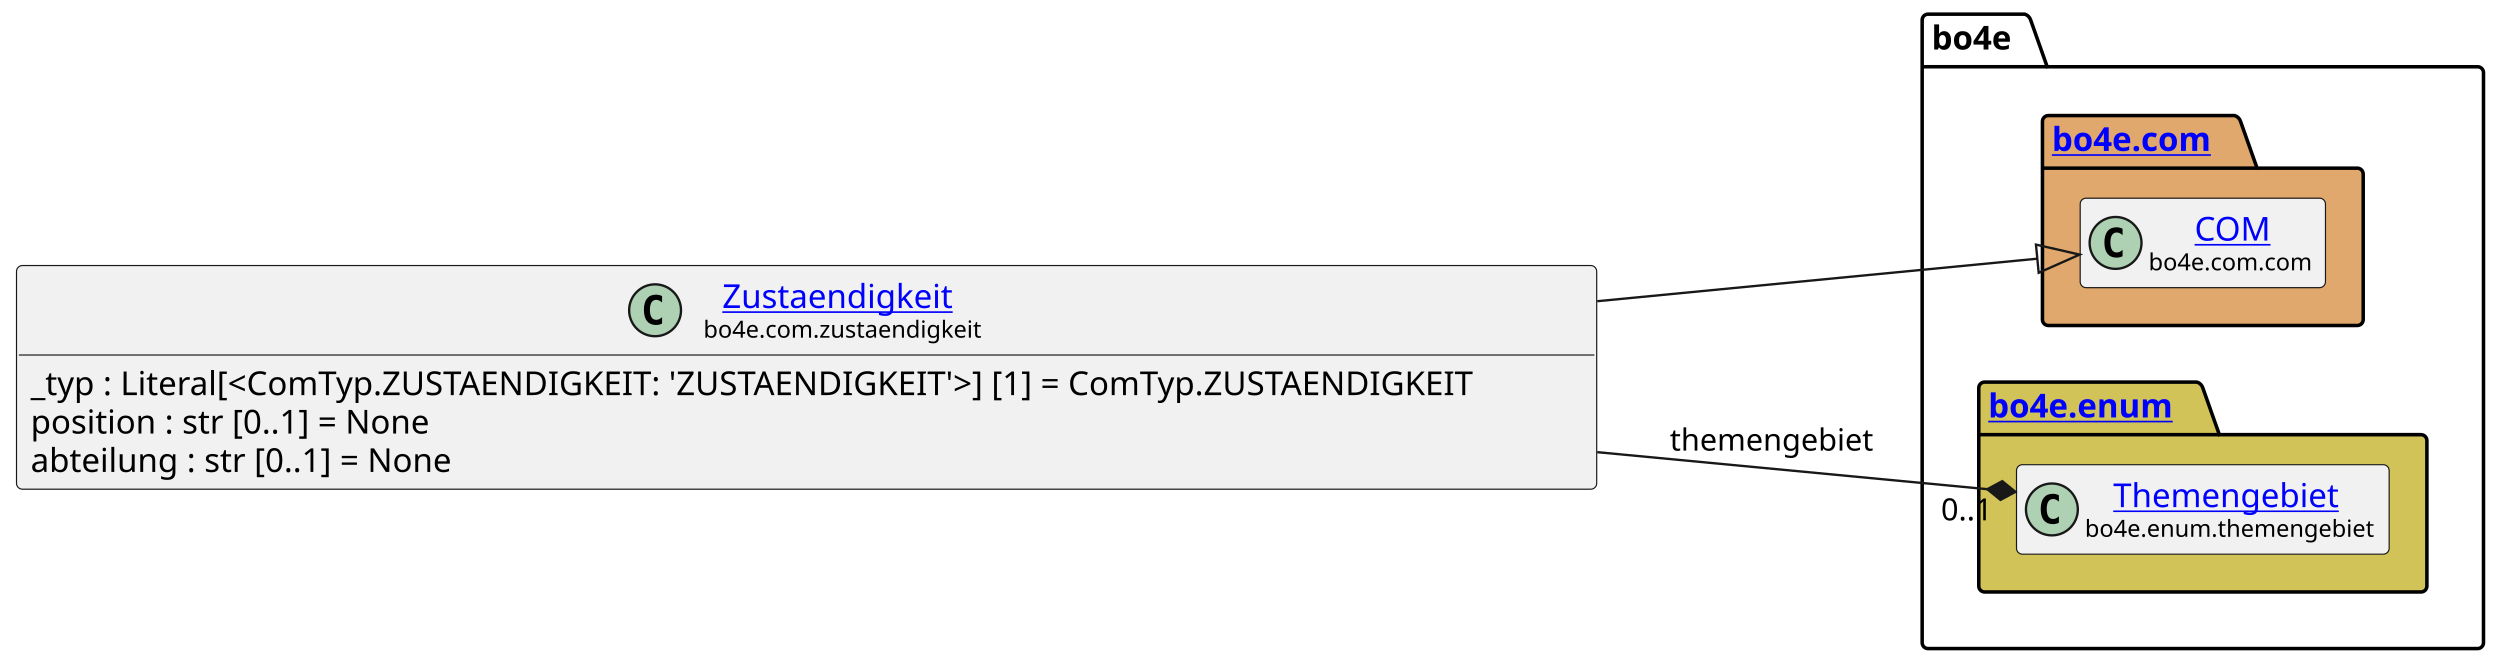
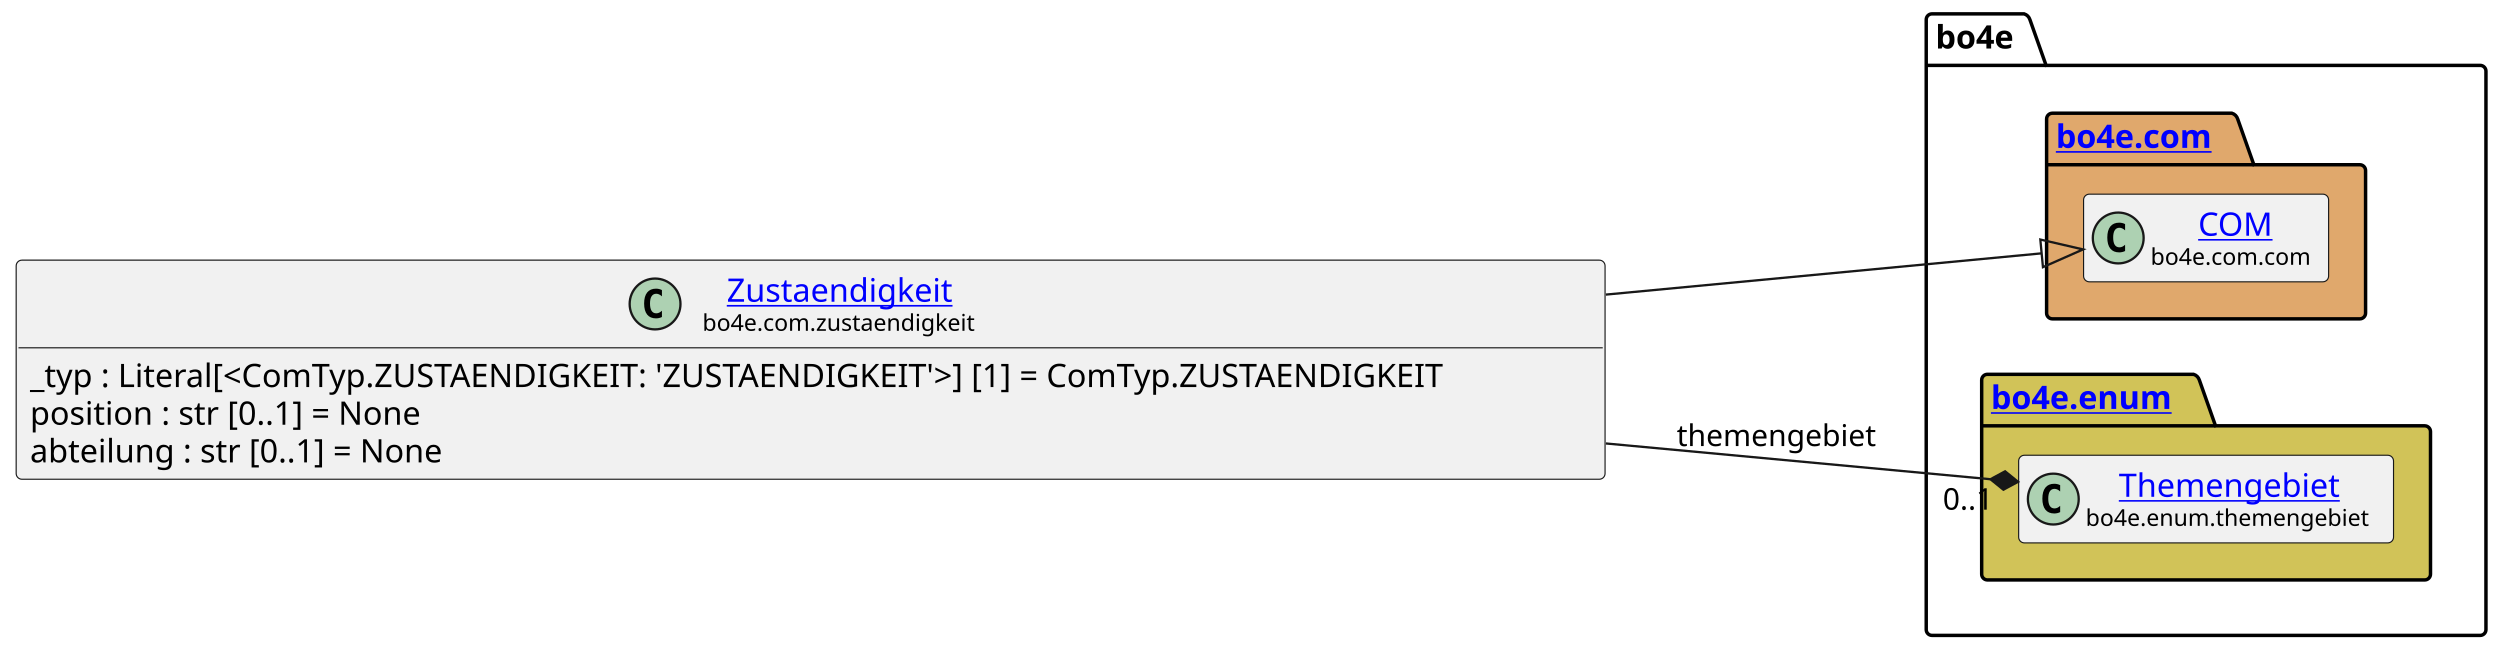
- <svg xmlns="http://www.w3.org/2000/svg" xmlns:xlink="http://www.w3.org/1999/xlink" contentStyleType="text/css" height="282px" preserveAspectRatio="none" style="width:1060px;height:282px;background:#FFFFFF;" version="1.1" viewBox="0 0 1060 282" width="1060px" zoomAndPan="magnify">
+ <svg xmlns="http://www.w3.org/2000/svg" xmlns:xlink="http://www.w3.org/1999/xlink" contentStyleType="text/css" data-diagram-type="CLASS" height="282px" preserveAspectRatio="none" style="width:1082px;height:282px;background:#FFFFFF;" version="1.1" viewBox="0 0 1082 282" width="1082px" zoomAndPan="magnify">
  <defs />
  <g>
-     <g id="cluster_bo4e">
-       <path d="M817.5,6 L858.5,6 A3.75,3.75 0 0 1 861,8.5 L868,28.297 L1050.5,28.297 A2.5,2.5 0 0 1 1053,30.797 L1053,272.5 A2.5,2.5 0 0 1 1050.5,275 L817.5,275 A2.5,2.5 0 0 1 815,272.5 L815,8.5 A2.5,2.5 0 0 1 817.5,6 " fill="none" style="stroke:#000000;stroke-width:1.5;" />
-       <line style="stroke:#000000;stroke-width:1.5;" x1="815" x2="868" y1="28.297" y2="28.297" />
-       <text fill="#000000" font-family="sans-serif" font-size="14" font-weight="bold" lengthAdjust="spacing" textLength="40" x="819" y="20.995">bo4e</text>
+     <g class="cluster" data-entity="bo4e" data-source-line="10" data-uid="ent0005" id="cluster_bo4e">
+       <path d="M836.17,6 L876.046,6 A3.75,3.75 0 0 1 878.546,8.5 L885.546,28.297 L1073.42,28.297 A2.5,2.5 0 0 1 1075.92,30.797 L1075.92,272.5 A2.5,2.5 0 0 1 1073.42,275 L836.17,275 A2.5,2.5 0 0 1 833.67,272.5 L833.67,8.5 A2.5,2.5 0 0 1 836.17,6" fill="none" style="stroke:#000000;stroke-width:1.5;" />
+       <line style="stroke:#000000;stroke-width:1.5;" x1="833.67" x2="885.546" y1="28.297" y2="28.297" />
+       <text fill="#000000" font-family="sans-serif" font-size="14" font-weight="bold" lengthAdjust="spacing" textLength="38.876" x="837.67" y="20.995">bo4e</text>
    </g>
-     <g id="cluster_com">
-       <path d="M868.5,49 L947.5,49 A3.75,3.75 0 0 1 950,51.5 L957,71.297 L999.5,71.297 A2.5,2.5 0 0 1 1002,73.797 L1002,135.5 A2.5,2.5 0 0 1 999.5,138 L868.5,138 A2.5,2.5 0 0 1 866,135.5 L866,51.5 A2.5,2.5 0 0 1 868.5,49 " fill="#E0A86C" style="stroke:#000000;stroke-width:1.5;" />
-       <line style="stroke:#000000;stroke-width:1.5;" x1="866" x2="957" y1="71.297" y2="71.297" />
+     <g class="cluster" data-entity="com" data-source-line="9" data-uid="ent0003" id="cluster_com">
+       <path d="M888.27,49 L965.969,49 A3.75,3.75 0 0 1 968.469,51.5 L975.469,71.297 L1021.32,71.297 A2.5,2.5 0 0 1 1023.82,73.797 L1023.82,135.5 A2.5,2.5 0 0 1 1021.32,138 L888.27,138 A2.5,2.5 0 0 1 885.77,135.5 L885.77,51.5 A2.5,2.5 0 0 1 888.27,49" fill="#E0A86C" style="stroke:#000000;stroke-width:1.5;" />
+       <line style="stroke:#000000;stroke-width:1.5;" x1="885.77" x2="975.469" y1="71.297" y2="71.297" />
      <a href="https://bo4e.github.io/BO4E-python/latest/api/bo4e.com.html" target="_top" title="https://bo4e.github.io/BO4E-python/latest/api/bo4e.com.html" xlink:actuate="onRequest" xlink:href="https://bo4e.github.io/BO4E-python/latest/api/bo4e.com.html" xlink:show="new" xlink:title="https://bo4e.github.io/BO4E-python/latest/api/bo4e.com.html" xlink:type="simple">
-         <text fill="#0000FF" font-family="sans-serif" font-size="14" font-weight="bold" lengthAdjust="spacing" text-decoration="underline" textLength="78" x="870" y="63.995">bo4e.com</text>
+         <text fill="#0000FF" font-family="sans-serif" font-size="14" font-weight="bold" lengthAdjust="spacing" text-decoration="underline" textLength="76.699" x="889.77" y="63.995">bo4e.com</text>
      </a>
    </g>
-     <g id="cluster_enum">
-       <path d="M841.5,162 L931.5,162 A3.75,3.75 0 0 1 934,164.5 L941,184.297 L1026.5,184.297 A2.5,2.5 0 0 1 1029,186.797 L1029,248.5 A2.5,2.5 0 0 1 1026.5,251 L841.5,251 A2.5,2.5 0 0 1 839,248.5 L839,164.5 A2.5,2.5 0 0 1 841.5,162 " fill="#D1C358" style="stroke:#000000;stroke-width:1.5;" />
-       <line style="stroke:#000000;stroke-width:1.5;" x1="839" x2="941" y1="184.297" y2="184.297" />
+     <g class="cluster" data-entity="enum" data-source-line="12" data-uid="ent0006" id="cluster_enum">
+       <path d="M860.17,162 L949.381,162 A3.75,3.75 0 0 1 951.881,164.5 L958.881,184.297 L1049.42,184.297 A2.5,2.5 0 0 1 1051.92,186.797 L1051.92,248.5 A2.5,2.5 0 0 1 1049.42,251 L860.17,251 A2.5,2.5 0 0 1 857.67,248.5 L857.67,164.5 A2.5,2.5 0 0 1 860.17,162" fill="#D1C358" style="stroke:#000000;stroke-width:1.5;" />
+       <line style="stroke:#000000;stroke-width:1.5;" x1="857.67" x2="958.881" y1="184.297" y2="184.297" />
      <a href="https://bo4e.github.io/BO4E-python/latest/api/bo4e.enum.html" target="_top" title="https://bo4e.github.io/BO4E-python/latest/api/bo4e.enum.html" xlink:actuate="onRequest" xlink:href="https://bo4e.github.io/BO4E-python/latest/api/bo4e.enum.html" xlink:show="new" xlink:title="https://bo4e.github.io/BO4E-python/latest/api/bo4e.enum.html" xlink:type="simple">
-         <text fill="#0000FF" font-family="sans-serif" font-size="14" font-weight="bold" lengthAdjust="spacing" text-decoration="underline" textLength="89" x="843" y="176.995">bo4e.enum</text>
+         <text fill="#0000FF" font-family="sans-serif" font-size="14" font-weight="bold" lengthAdjust="spacing" text-decoration="underline" textLength="88.211" x="861.67" y="176.995">bo4e.enum</text>
      </a>
    </g>
-     <g id="elem_COM">
-       <rect codeLine="10" fill="#F1F1F1" height="37.938" id="COM" rx="2.5" ry="2.5" style="stroke:#181818;stroke-width:0.5;" width="104" x="882" y="84.03" />
-       <ellipse cx="897" cy="102.999" fill="#ADD1B2" rx="11" ry="11" style="stroke:#181818;stroke-width:1.0;" />
-       <path d="M899.969,108.639 Q899.391,108.936 898.75,109.077 Q898.109,109.233 897.406,109.233 Q894.906,109.233 893.578,107.593 Q892.266,105.936 892.266,102.811 Q892.266,99.686 893.578,98.03 Q894.906,96.374 897.406,96.374 Q898.109,96.374 898.75,96.53 Q899.406,96.686 899.969,96.983 L899.969,99.702 Q899.344,99.124 898.75,98.858 Q898.156,98.577 897.531,98.577 Q896.188,98.577 895.5,99.655 Q894.812,100.718 894.812,102.811 Q894.812,104.905 895.5,105.983 Q896.188,107.046 897.531,107.046 Q898.156,107.046 898.75,106.78 Q899.344,106.499 899.969,105.921 L899.969,108.639 Z " fill="#000000" />
+     <g class="entity" data-entity="COM" data-source-line="10" data-uid="ent0004" id="entity_COM">
+       <rect fill="#F1F1F1" height="37.938" rx="2.5" ry="2.5" style="stroke:#181818;stroke-width:0.5;" width="106.053" x="901.77" y="84.03" />
+       <ellipse cx="916.77" cy="102.999" fill="#ADD1B2" rx="11" ry="11" style="stroke:#181818;stroke-width:1;" />
+       <path d="M919.739,108.639 Q919.161,108.936 918.52,109.077 Q917.879,109.233 917.176,109.233 Q914.676,109.233 913.348,107.593 Q912.036,105.936 912.036,102.811 Q912.036,99.686 913.348,98.03 Q914.676,96.374 917.176,96.374 Q917.879,96.374 918.52,96.53 Q919.176,96.686 919.739,96.983 L919.739,99.702 Q919.114,99.124 918.52,98.858 Q917.926,98.577 917.301,98.577 Q915.957,98.577 915.27,99.655 Q914.582,100.718 914.582,102.811 Q914.582,104.905 915.27,105.983 Q915.957,107.046 917.301,107.046 Q917.926,107.046 918.52,106.78 Q919.114,106.499 919.739,105.921 L919.739,108.639 Z " fill="#000000" />
      <a href="https://bo4e.github.io/BO4E-python/latest/api/bo4e.com.html#bo4e.com.com.COM" target="_top" title="https://bo4e.github.io/BO4E-python/latest/api/bo4e.com.html#bo4e.com.com.COM" xlink:actuate="onRequest" xlink:href="https://bo4e.github.io/BO4E-python/latest/api/bo4e.com.html#bo4e.com.com.COM" xlink:show="new" xlink:title="https://bo4e.github.io/BO4E-python/latest/api/bo4e.com.html#bo4e.com.com.COM" xlink:type="simple">
-         <text fill="#0000FF" font-family="sans-serif" font-size="14" lengthAdjust="spacing" text-decoration="underline" textLength="33" x="930.5" y="102.025">COM</text>
+         <text fill="#0000FF" font-family="sans-serif" font-size="14" lengthAdjust="spacing" text-decoration="underline" textLength="32.874" x="951.359" y="102.025">COM</text>
      </a>
-       <text fill="#000000" font-family="sans-serif" font-size="10" lengthAdjust="spacing" textLength="72" x="911" y="114.609">bo4e.com.com</text>
+       <text fill="#000000" font-family="sans-serif" font-size="10" lengthAdjust="spacing" textLength="74.053" x="930.77" y="114.609">bo4e.com.com</text>
    </g>
-     <g id="elem_Themengebiet">
-       <rect codeLine="13" fill="#F1F1F1" height="37.938" id="Themengebiet" rx="2.5" ry="2.5" style="stroke:#181818;stroke-width:0.5;" width="158" x="855" y="197.03" />
-       <ellipse cx="870" cy="215.999" fill="#ADD1B2" rx="11" ry="11" style="stroke:#181818;stroke-width:1.0;" />
-       <path d="M872.969,221.639 Q872.391,221.936 871.75,222.077 Q871.109,222.233 870.406,222.233 Q867.906,222.233 866.578,220.593 Q865.266,218.936 865.266,215.811 Q865.266,212.686 866.578,211.03 Q867.906,209.374 870.406,209.374 Q871.109,209.374 871.75,209.53 Q872.406,209.686 872.969,209.983 L872.969,212.702 Q872.344,212.124 871.75,211.858 Q871.156,211.577 870.531,211.577 Q869.188,211.577 868.5,212.655 Q867.812,213.718 867.812,215.811 Q867.812,217.905 868.5,218.983 Q869.188,220.046 870.531,220.046 Q871.156,220.046 871.75,219.78 Q872.344,219.499 872.969,218.921 L872.969,221.639 Z " fill="#000000" />
+     <g class="entity" data-entity="Themengebiet" data-source-line="13" data-uid="ent0007" id="entity_Themengebiet">
+       <rect fill="#F1F1F1" height="37.938" rx="2.5" ry="2.5" style="stroke:#181818;stroke-width:0.5;" width="162.249" x="873.67" y="197.03" />
+       <ellipse cx="888.67" cy="215.999" fill="#ADD1B2" rx="11" ry="11" style="stroke:#181818;stroke-width:1;" />
+       <path d="M891.639,221.639 Q891.061,221.936 890.42,222.077 Q889.779,222.233 889.076,222.233 Q886.576,222.233 885.248,220.593 Q883.936,218.936 883.936,215.811 Q883.936,212.686 885.248,211.03 Q886.576,209.374 889.076,209.374 Q889.779,209.374 890.42,209.53 Q891.076,209.686 891.639,209.983 L891.639,212.702 Q891.014,212.124 890.42,211.858 Q889.826,211.577 889.201,211.577 Q887.857,211.577 887.17,212.655 Q886.482,213.718 886.482,215.811 Q886.482,217.905 887.17,218.983 Q887.857,220.046 889.201,220.046 Q889.826,220.046 890.42,219.78 Q891.014,219.499 891.639,218.921 L891.639,221.639 Z " fill="#000000" />
      <a href="https://bo4e.github.io/BO4E-python/latest/api/bo4e.enum.html#bo4e.enum.themengebiet.Themengebiet" target="_top" title="https://bo4e.github.io/BO4E-python/latest/api/bo4e.enum.html#bo4e.enum.themengebiet.Themengebiet" xlink:actuate="onRequest" xlink:href="https://bo4e.github.io/BO4E-python/latest/api/bo4e.enum.html#bo4e.enum.themengebiet.Themengebiet" xlink:show="new" xlink:title="https://bo4e.github.io/BO4E-python/latest/api/bo4e.enum.html#bo4e.enum.themengebiet.Themengebiet" xlink:type="simple">
-         <text fill="#0000FF" font-family="sans-serif" font-size="14" lengthAdjust="spacing" text-decoration="underline" textLength="102" x="896" y="215.025">Themengebiet</text>
+         <text fill="#0000FF" font-family="sans-serif" font-size="14" lengthAdjust="spacing" text-decoration="underline" textLength="101.541" x="917.024" y="215.025">Themengebiet</text>
      </a>
-       <text fill="#000000" font-family="sans-serif" font-size="10" lengthAdjust="spacing" textLength="126" x="884" y="227.609">bo4e.enum.themengebiet</text>
+       <text fill="#000000" font-family="sans-serif" font-size="10" lengthAdjust="spacing" textLength="130.249" x="902.67" y="227.609">bo4e.enum.themengebiet</text>
    </g>
-     <g id="elem_Zustaendigkeit">
-       <rect codeLine="3" fill="#F1F1F1" height="94.828" id="Zustaendigkeit" rx="2.5" ry="2.5" style="stroke:#181818;stroke-width:0.5;" width="670" x="7" y="112.59" />
-       <ellipse cx="277.75" cy="131.559" fill="#ADD1B2" rx="11" ry="11" style="stroke:#181818;stroke-width:1.0;" />
-       <path d="M280.719,137.199 Q280.141,137.496 279.5,137.637 Q278.859,137.793 278.156,137.793 Q275.656,137.793 274.328,136.153 Q273.016,134.496 273.016,131.371 Q273.016,128.246 274.328,126.59 Q275.656,124.934 278.156,124.934 Q278.859,124.934 279.5,125.09 Q280.156,125.246 280.719,125.543 L280.719,128.262 Q280.094,127.684 279.5,127.418 Q278.906,127.137 278.281,127.137 Q276.938,127.137 276.25,128.215 Q275.562,129.278 275.562,131.371 Q275.562,133.465 276.25,134.543 Q276.938,135.606 278.281,135.606 Q278.906,135.606 279.5,135.34 Q280.094,135.059 280.719,134.481 L280.719,137.199 Z " fill="#000000" />
+     <g class="entity" data-entity="Zustaendigkeit" data-source-line="3" data-uid="ent0002" id="entity_Zustaendigkeit">
+       <rect fill="#F1F1F1" height="94.828" rx="2.5" ry="2.5" style="stroke:#181818;stroke-width:0.5;" width="687.671" x="7" y="112.59" />
+       <ellipse cx="283.512" cy="131.559" fill="#ADD1B2" rx="11" ry="11" style="stroke:#181818;stroke-width:1;" />
+       <path d="M286.481,137.199 Q285.902,137.496 285.262,137.637 Q284.621,137.793 283.918,137.793 Q281.418,137.793 280.09,136.153 Q278.777,134.496 278.777,131.371 Q278.777,128.246 280.09,126.59 Q281.418,124.934 283.918,124.934 Q284.621,124.934 285.262,125.09 Q285.918,125.246 286.481,125.543 L286.481,128.262 Q285.856,127.684 285.262,127.418 Q284.668,127.137 284.043,127.137 Q282.699,127.137 282.012,128.215 Q281.324,129.278 281.324,131.371 Q281.324,133.465 282.012,134.543 Q282.699,135.606 284.043,135.606 Q284.668,135.606 285.262,135.34 Q285.856,135.059 286.481,134.481 L286.481,137.199 Z " fill="#000000" />
      <a href="https://bo4e.github.io/BO4E-python/latest/api/bo4e.com.html#bo4e.com.zustaendigkeit.Zustaendigkeit" target="_top" title="https://bo4e.github.io/BO4E-python/latest/api/bo4e.com.html#bo4e.com.zustaendigkeit.Zustaendigkeit" xlink:actuate="onRequest" xlink:href="https://bo4e.github.io/BO4E-python/latest/api/bo4e.com.html#bo4e.com.zustaendigkeit.Zustaendigkeit" xlink:show="new" xlink:title="https://bo4e.github.io/BO4E-python/latest/api/bo4e.com.html#bo4e.com.zustaendigkeit.Zustaendigkeit" xlink:type="simple">
-         <text fill="#0000FF" font-family="sans-serif" font-size="14" lengthAdjust="spacing" text-decoration="underline" textLength="104" x="306.25" y="130.585">Zustaendigkeit</text>
+         <text fill="#0000FF" font-family="sans-serif" font-size="14" lengthAdjust="spacing" text-decoration="underline" textLength="105.075" x="314.548" y="130.585">Zustaendigkeit</text>
      </a>
-       <text fill="#000000" font-family="sans-serif" font-size="10" lengthAdjust="spacing" textLength="120" x="298.25" y="143.169">bo4e.com.zustaendigkeit</text>
-       <line style="stroke:#181818;stroke-width:0.5;" x1="8" x2="676" y1="150.528" y2="150.528" />
-       <text fill="#000000" font-family="sans-serif" font-size="14" lengthAdjust="spacing" textLength="658" x="13" y="167.523">_typ : Literal[&lt;ComTyp.ZUSTAENDIGKEIT: 'ZUSTAENDIGKEIT'&gt;] [1] = ComTyp.ZUSTAENDIGKEIT</text>
-       <text fill="#000000" font-family="sans-serif" font-size="14" lengthAdjust="spacing" textLength="183" x="13" y="183.82">position : str [0..1] = None</text>
-       <text fill="#000000" font-family="sans-serif" font-size="14" lengthAdjust="spacing" textLength="192" x="13" y="200.116">abteilung : str [0..1] = None</text>
+       <text fill="#000000" font-family="sans-serif" font-size="10" lengthAdjust="spacing" textLength="126.147" x="304.012" y="143.169">bo4e.com.zustaendigkeit</text>
+       <line style="stroke:#181818;stroke-width:0.5;" x1="8" x2="693.671" y1="150.528" y2="150.528" />
+       <text fill="#000000" font-family="sans-serif" font-size="14" lengthAdjust="spacing" textLength="675.671" x="13" y="167.523">_typ : Literal[&lt;ComTyp.ZUSTAENDIGKEIT: 'ZUSTAENDIGKEIT'&gt;] [1] = ComTyp.ZUSTAENDIGKEIT</text>
+       <text fill="#000000" font-family="sans-serif" font-size="14" lengthAdjust="spacing" textLength="186.853" x="13" y="183.82">position : str [0..1] = None</text>
+       <text fill="#000000" font-family="sans-serif" font-size="14" lengthAdjust="spacing" textLength="197.381" x="13" y="200.116">abteilung : str [0..1] = None</text>
    </g>
-     <g id="link_Zustaendigkeit_COM">
-       <path codeLine="16" d="M677.22,127.71 C757.43,119.96 815.783,114.32 863.823,109.68 " fill="none" id="Zustaendigkeit-to-COM" style="stroke:#181818;stroke-width:1.0;" />
-       <polygon fill="none" points="881.74,107.95,863.246,103.708,864.4,115.653,881.74,107.95" style="stroke:#181818;stroke-width:1.0;" />
+     <g class="link" data-entity-1="Zustaendigkeit" data-entity-2="COM" data-source-line="16" data-uid="lnk8" id="link_Zustaendigkeit_COM">
+       <path codeLine="16" d="M695.02,127.5 C776.07,119.83 835.04,114.247 883.62,109.647" fill="none" id="Zustaendigkeit-to-COM" style="stroke:#181818;stroke-width:1;" />
+       <polygon fill="none" points="901.54,107.95,883.055,103.674,884.186,115.62,901.54,107.95" style="stroke:#181818;stroke-width:1;" />
    </g>
-     <g id="link_Zustaendigkeit_Themengebiet">
-       <path codeLine="17" d="M677.22,191.72 C743.63,198.03 795.384,202.937 842.604,207.417 " fill="none" id="Zustaendigkeit-to-Themengebiet" style="stroke:#181818;stroke-width:1.0;" />
-       <polygon fill="#181818" points="854.55,208.55,848.955,204.001,842.604,207.417,848.199,211.965,854.55,208.55" style="stroke:#181818;stroke-width:1.0;" />
-       <text fill="#000000" font-family="sans-serif" font-size="13" lengthAdjust="spacing" textLength="90" x="708" y="191.067">themengebiet</text>
-       <text fill="#000000" font-family="sans-serif" font-size="13" lengthAdjust="spacing" textLength="24" x="822.977" y="220.627">0..1</text>
+     <g class="link" data-entity-1="Zustaendigkeit" data-entity-2="Themengebiet" data-source-line="17" data-uid="lnk9" id="link_Zustaendigkeit_Themengebiet">
+       <path codeLine="17" d="M695.02,191.93 C761.82,198.14 813.842,202.978 861.462,207.409" fill="none" id="Zustaendigkeit-to-Themengebiet" style="stroke:#181818;stroke-width:1;" />
+       <polygon fill="#181818" points="873.41,208.52,867.806,203.981,861.462,207.409,867.065,211.947,873.41,208.52" style="stroke:#181818;stroke-width:1;" />
+       <text fill="#000000" font-family="sans-serif" font-size="13" lengthAdjust="spacing" textLength="91.444" x="725.67" y="193.067">themengebiet</text>
+       <text fill="#000000" font-family="sans-serif" font-size="13" lengthAdjust="spacing" textLength="24.807" x="840.838" y="220.595">0..1</text>
    </g>
  </g>
</svg>
